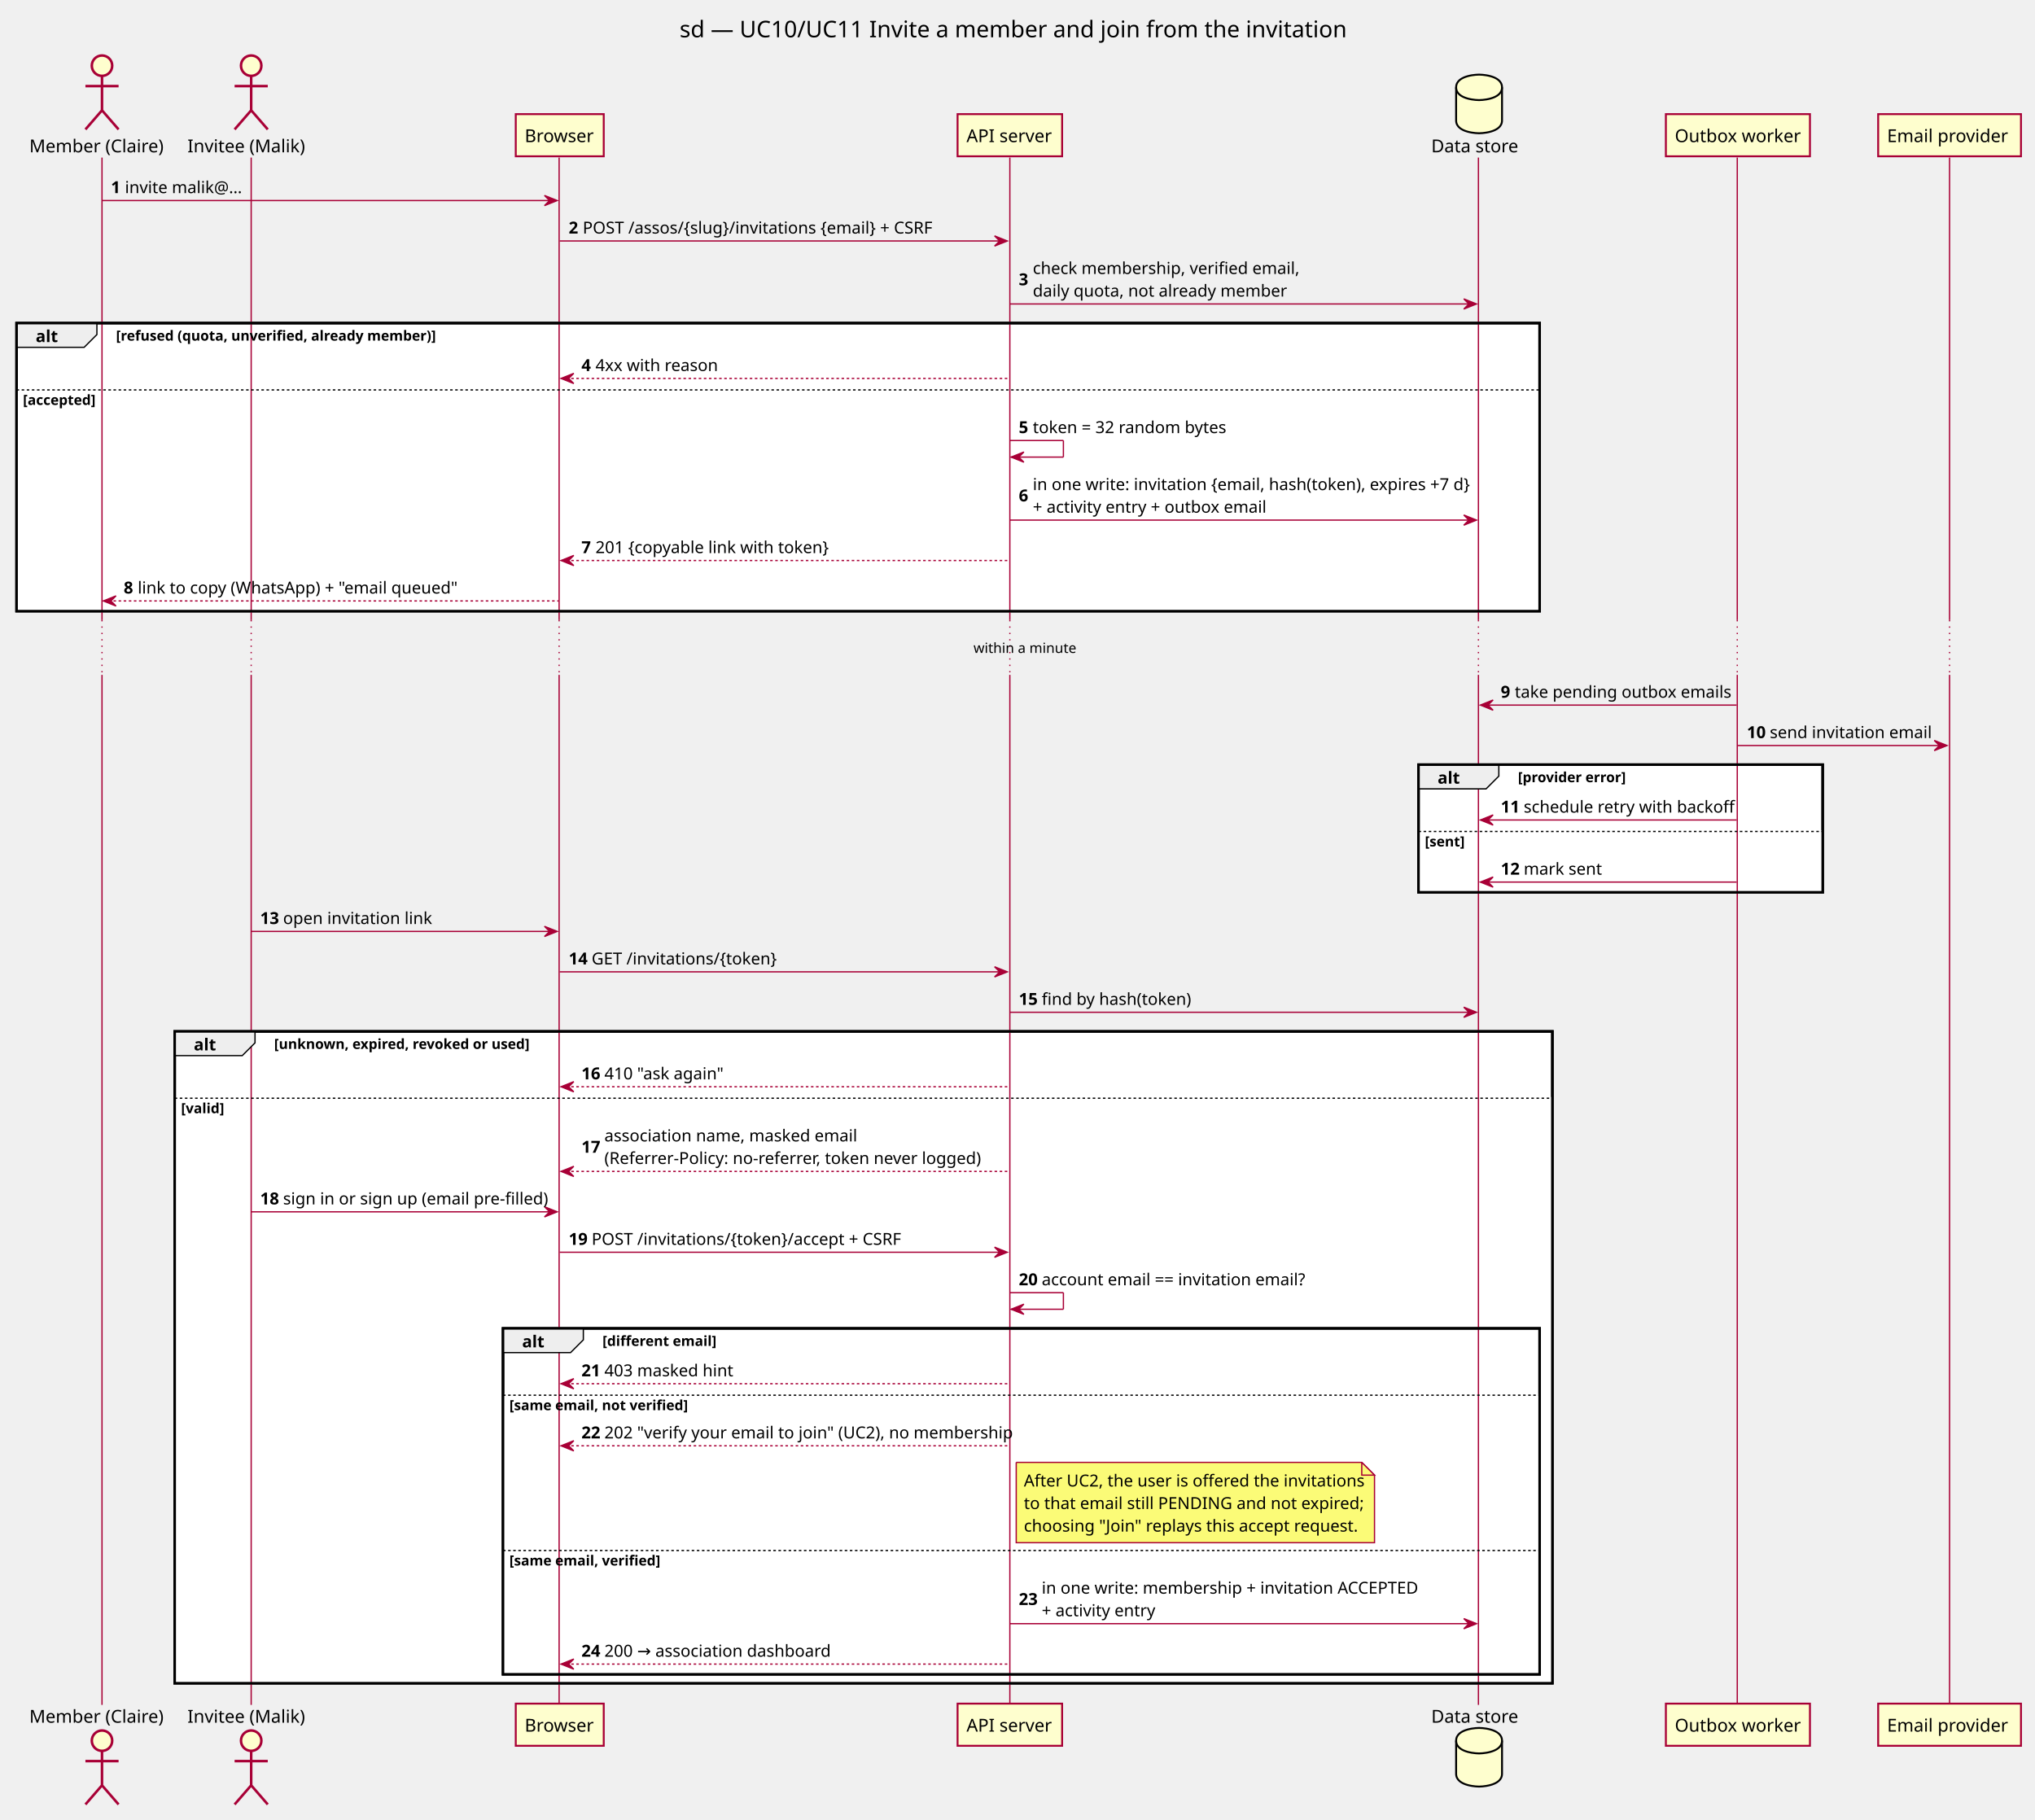
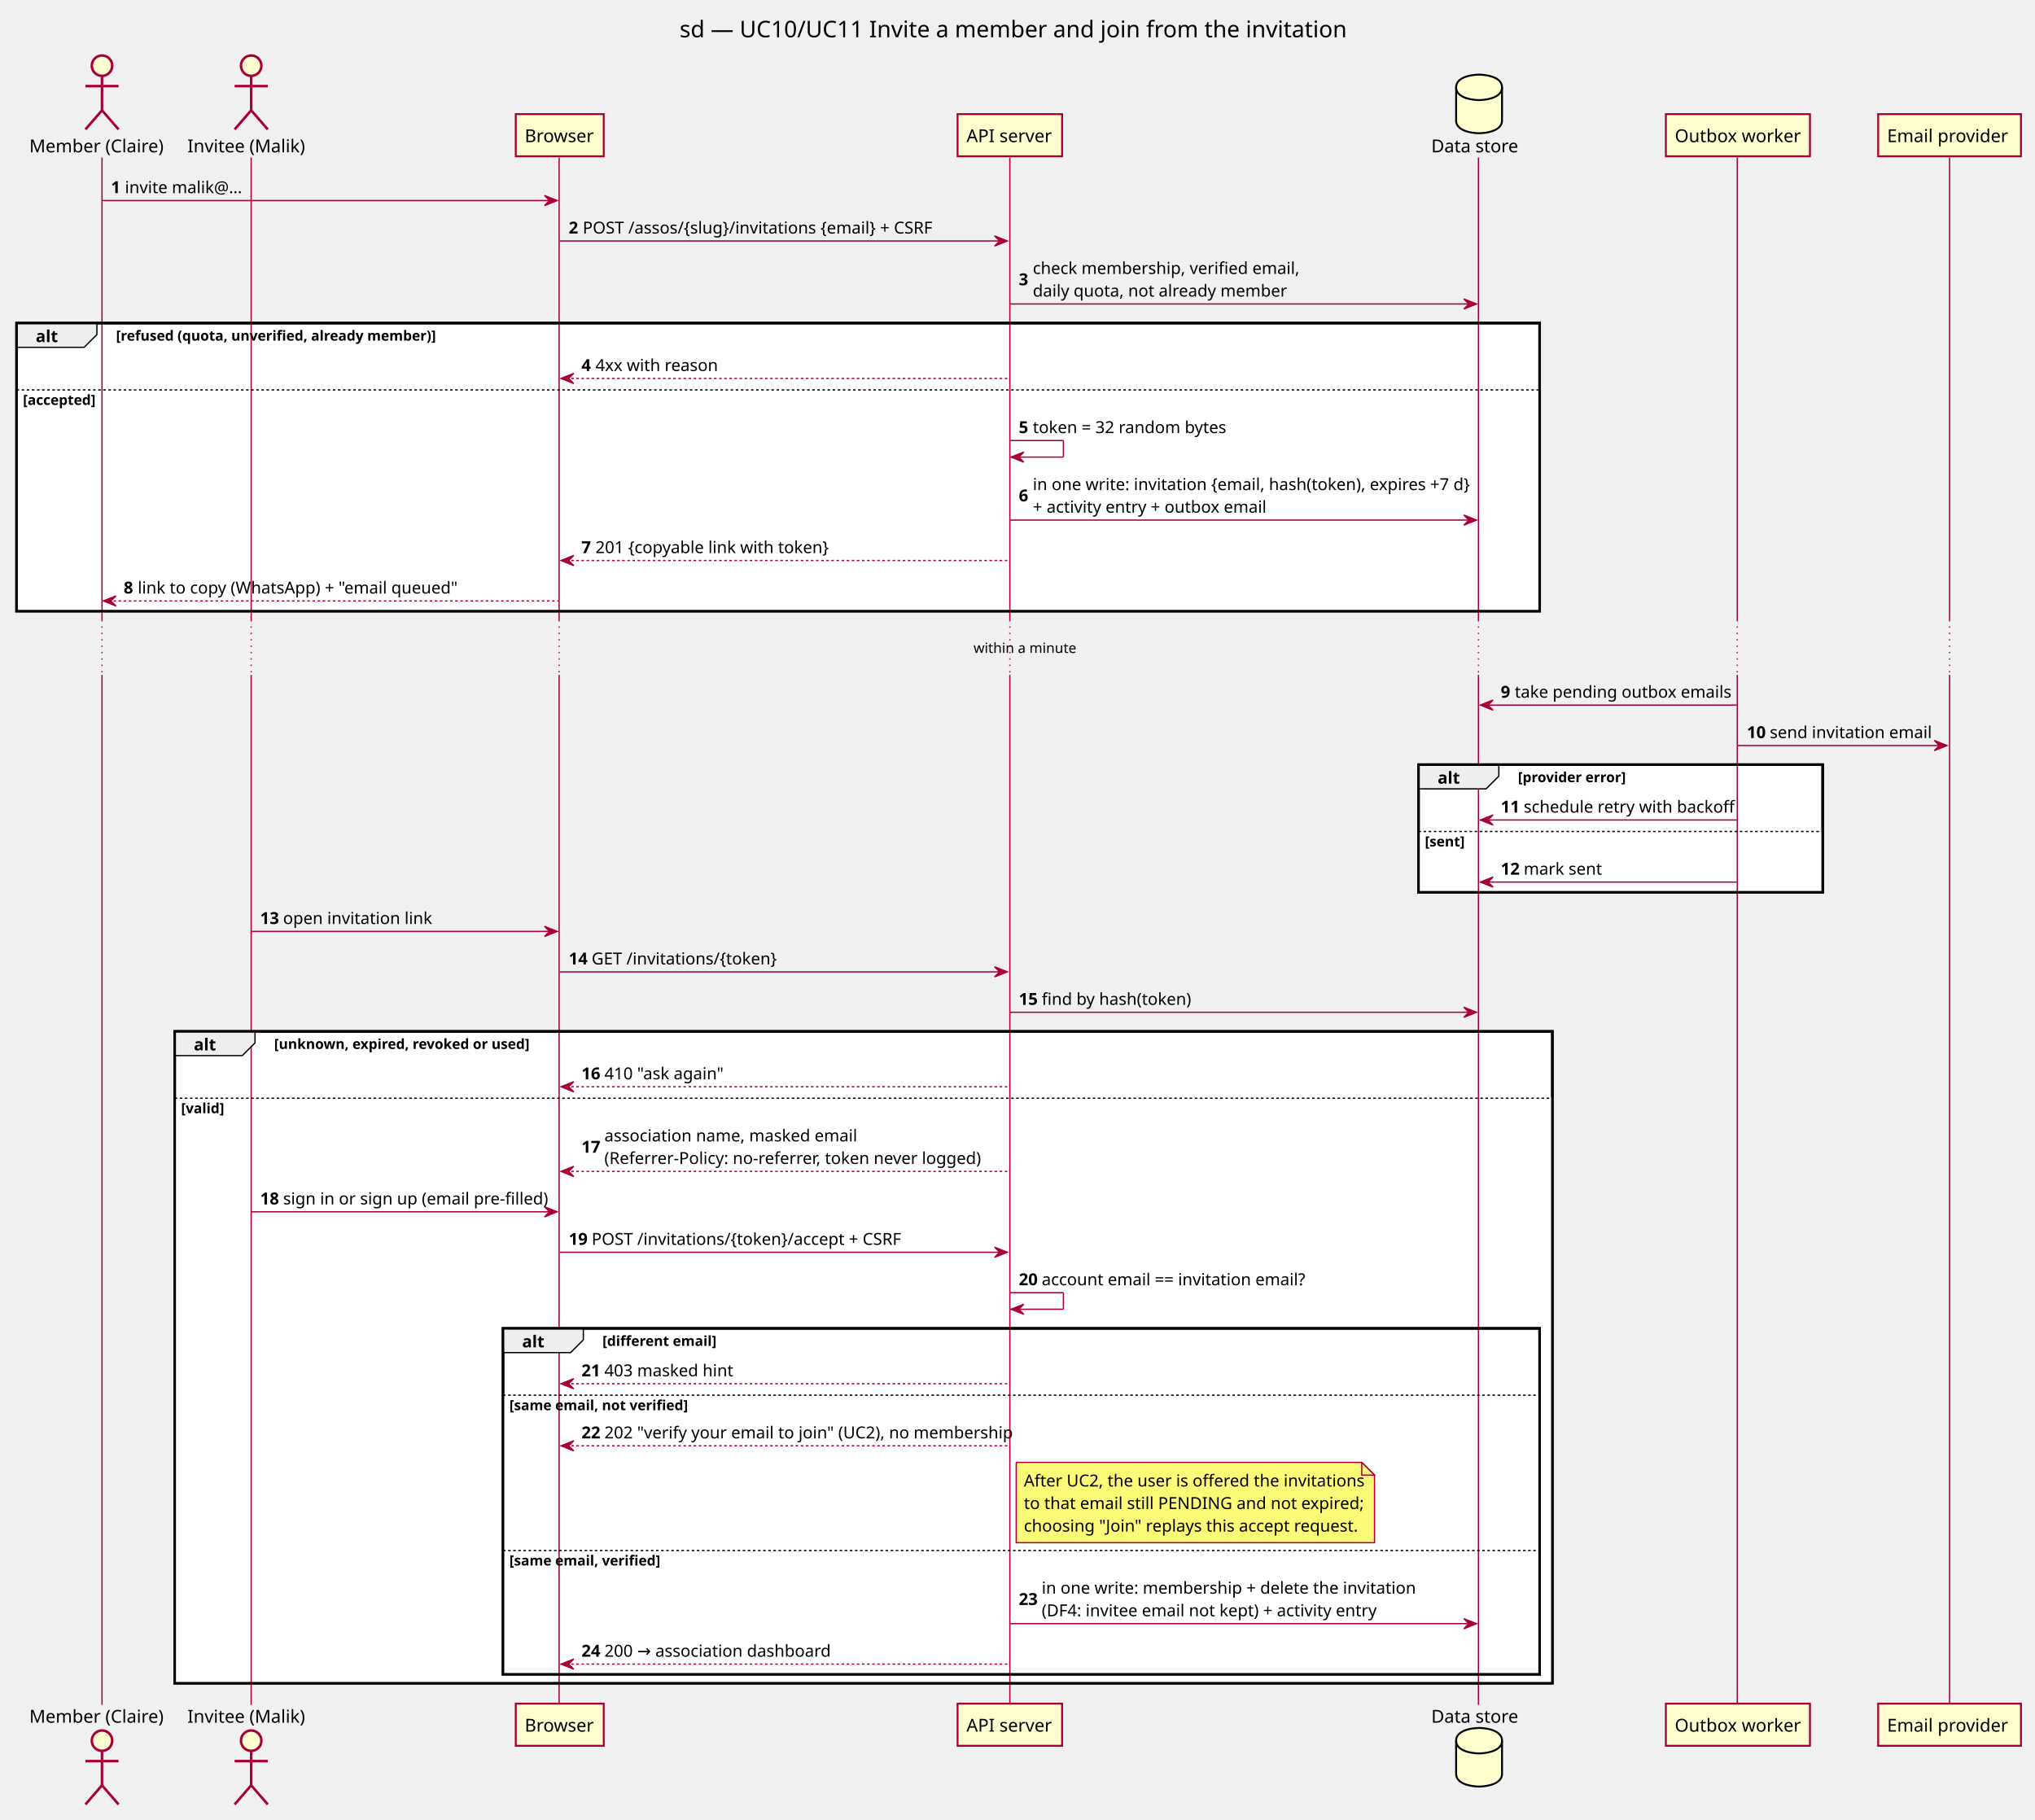
<svg xmlns="http://www.w3.org/2000/svg" contentScriptType="application/ecmascript" contentStyleType="text/css" height="1427px" preserveAspectRatio="none" style="width:1596px;height:1427px;" version="1.1" viewBox="0 0 1596 1427" width="1596px" zoomAndPan="magnify">
  <defs />
  <g>
    <text fill="#000000" font-family="sans-serif" font-size="18" lengthAdjust="spacingAndGlyphs" textLength="527" x="533" y="29.242">sd — UC10/UC11 Invite a member and join from the invitation</text>
    <rect fill="#FFFFFF" height="225.924" style="stroke: #000000; stroke-width: 2.0;" width="1194.5" x="13" y="253.408" />
    <rect fill="#FFFFFF" height="174.512" style="stroke: none; stroke-width: 1.0;" width="1194.5" x="13" y="304.82" />
    <rect fill="#FFFFFF" height="100.1" style="stroke: #000000; stroke-width: 2.0;" width="317" x="1112.5" y="599.726" />
    <rect fill="#FFFFFF" height="48.688" style="stroke: none; stroke-width: 1.0;" width="317" x="1112.5" y="651.138" />
    <rect fill="#FFFFFF" height="511.242" style="stroke: #000000; stroke-width: 2.0;" width="1080.5" x="137" y="808.944" />
    <rect fill="#FFFFFF" height="459.83" style="stroke: none; stroke-width: 1.0;" width="1080.5" x="137" y="860.356" />
    <rect fill="#FFFFFF" height="271.318" style="stroke: #000000; stroke-width: 2.0;" width="813" x="394.5" y="1041.868" />
    <rect fill="#FFFFFF" height="121.806" style="stroke: none; stroke-width: 1.0;" width="813" x="394.5" y="1093.28" />
    <rect fill="#FFFFFF" height="98.1" style="stroke: none; stroke-width: 1.0;" width="813" x="394.5" y="1215.086" />
    <line style="stroke: #A80036; stroke-width: 1.0;" x1="80" x2="80" y1="123.584" y2="486.332" />
    <line style="stroke: #A80036; stroke-width: 1.0; stroke-dasharray: 1.0,4.0;" x1="80" x2="80" y1="486.332" y2="529.314" />
    <line style="stroke: #A80036; stroke-width: 1.0;" x1="80" x2="80" y1="529.314" y2="1337.186" />
    <line style="stroke: #A80036; stroke-width: 1.0;" x1="197" x2="197" y1="123.584" y2="486.332" />
    <line style="stroke: #A80036; stroke-width: 1.0; stroke-dasharray: 1.0,4.0;" x1="197" x2="197" y1="486.332" y2="529.314" />
    <line style="stroke: #A80036; stroke-width: 1.0;" x1="197" x2="197" y1="529.314" y2="1337.186" />
    <line style="stroke: #A80036; stroke-width: 1.0;" x1="438.5" x2="438.5" y1="123.584" y2="486.332" />
    <line style="stroke: #A80036; stroke-width: 1.0; stroke-dasharray: 1.0,4.0;" x1="438.5" x2="438.5" y1="486.332" y2="529.314" />
    <line style="stroke: #A80036; stroke-width: 1.0;" x1="438.5" x2="438.5" y1="529.314" y2="1337.186" />
    <line style="stroke: #A80036; stroke-width: 1.0;" x1="792" x2="792" y1="123.584" y2="486.332" />
    <line style="stroke: #A80036; stroke-width: 1.0; stroke-dasharray: 1.0,4.0;" x1="792" x2="792" y1="486.332" y2="529.314" />
    <line style="stroke: #A80036; stroke-width: 1.0;" x1="792" x2="792" y1="529.314" y2="1337.186" />
    <line style="stroke: #A80036; stroke-width: 1.0;" x1="1159.5" x2="1159.5" y1="123.584" y2="486.332" />
    <line style="stroke: #A80036; stroke-width: 1.0; stroke-dasharray: 1.0,4.0;" x1="1159.5" x2="1159.5" y1="486.332" y2="529.314" />
    <line style="stroke: #A80036; stroke-width: 1.0;" x1="1159.5" x2="1159.5" y1="529.314" y2="1337.186" />
    <line style="stroke: #A80036; stroke-width: 1.0;" x1="1362.5" x2="1362.5" y1="123.584" y2="486.332" />
    <line style="stroke: #A80036; stroke-width: 1.0; stroke-dasharray: 1.0,4.0;" x1="1362.5" x2="1362.5" y1="486.332" y2="529.314" />
    <line style="stroke: #A80036; stroke-width: 1.0;" x1="1362.5" x2="1362.5" y1="529.314" y2="1337.186" />
    <line style="stroke: #A80036; stroke-width: 1.0;" x1="1529" x2="1529" y1="123.584" y2="486.332" />
    <line style="stroke: #A80036; stroke-width: 1.0; stroke-dasharray: 1.0,4.0;" x1="1529" x2="1529" y1="486.332" y2="529.314" />
    <line style="stroke: #A80036; stroke-width: 1.0;" x1="1529" x2="1529" y1="529.314" y2="1337.186" />
    <text fill="#000000" font-family="sans-serif" font-size="14" lengthAdjust="spacingAndGlyphs" textLength="108" x="23" y="119.482">Member (Claire)</text>
    <ellipse cx="80" cy="51.516" fill="#FEFECE" rx="8" ry="8" style="stroke: #A80036; stroke-width: 2.0;" />
    <path d="M80,59.516 L80,86.516 M67,67.516 L93,67.516 M80,86.516 L67,101.516 M80,86.516 L93,101.516 " fill="none" style="stroke: #A80036; stroke-width: 2.0;" />
    <text fill="#000000" font-family="sans-serif" font-size="14" lengthAdjust="spacingAndGlyphs" textLength="108" x="23" y="1351.152">Member (Claire)</text>
    <ellipse cx="80" cy="1365.254" fill="#FEFECE" rx="8" ry="8" style="stroke: #A80036; stroke-width: 2.0;" />
    <path d="M80,1373.254 L80,1400.254 M67,1381.254 L93,1381.254 M80,1400.254 L67,1415.254 M80,1400.254 L93,1415.254 " fill="none" style="stroke: #A80036; stroke-width: 2.0;" />
    <text fill="#000000" font-family="sans-serif" font-size="14" lengthAdjust="spacingAndGlyphs" textLength="94" x="147" y="119.482">Invitee (Malik)</text>
    <ellipse cx="197" cy="51.516" fill="#FEFECE" rx="8" ry="8" style="stroke: #A80036; stroke-width: 2.0;" />
    <path d="M197,59.516 L197,86.516 M184,67.516 L210,67.516 M197,86.516 L184,101.516 M197,86.516 L210,101.516 " fill="none" style="stroke: #A80036; stroke-width: 2.0;" />
    <text fill="#000000" font-family="sans-serif" font-size="14" lengthAdjust="spacingAndGlyphs" textLength="94" x="147" y="1351.152">Invitee (Malik)</text>
    <ellipse cx="197" cy="1365.254" fill="#FEFECE" rx="8" ry="8" style="stroke: #A80036; stroke-width: 2.0;" />
    <path d="M197,1373.254 L197,1400.254 M184,1381.254 L210,1381.254 M197,1400.254 L184,1415.254 M197,1400.254 L210,1415.254 " fill="none" style="stroke: #A80036; stroke-width: 2.0;" />
    <rect fill="#FEFECE" height="33.068" style="stroke: #A80036; stroke-width: 1.5;" width="69" x="404.5" y="89.516" />
    <text fill="#000000" font-family="sans-serif" font-size="14" lengthAdjust="spacingAndGlyphs" textLength="55" x="411.5" y="111.482">Browser</text>
    <rect fill="#FEFECE" height="33.068" style="stroke: #A80036; stroke-width: 1.5;" width="69" x="404.5" y="1336.186" />
    <text fill="#000000" font-family="sans-serif" font-size="14" lengthAdjust="spacingAndGlyphs" textLength="55" x="411.5" y="1358.152">Browser</text>
    <rect fill="#FEFECE" height="33.068" style="stroke: #A80036; stroke-width: 1.5;" width="82" x="751" y="89.516" />
    <text fill="#000000" font-family="sans-serif" font-size="14" lengthAdjust="spacingAndGlyphs" textLength="68" x="758" y="111.482">API server</text>
    <rect fill="#FEFECE" height="33.068" style="stroke: #A80036; stroke-width: 1.5;" width="82" x="751" y="1336.186" />
    <text fill="#000000" font-family="sans-serif" font-size="14" lengthAdjust="spacingAndGlyphs" textLength="68" x="758" y="1358.152">API server</text>
    <text fill="#000000" font-family="sans-serif" font-size="14" lengthAdjust="spacingAndGlyphs" textLength="69" x="1122.5" y="119.482">Data store</text>
    <path d="M1142,68.516 C1142,58.516 1160,58.516 1160,58.516 C1160,58.516 1178,58.516 1178,68.516 L1178,94.516 C1178,104.516 1160,104.516 1160,104.516 C1160,104.516 1142,104.516 1142,94.516 L1142,68.516 " fill="#FEFECE" style="stroke: #000000; stroke-width: 1.5;" />
    <path d="M1142,68.516 C1142,78.516 1160,78.516 1160,78.516 C1160,78.516 1178,78.516 1178,68.516 " fill="none" style="stroke: #000000; stroke-width: 1.5;" />
    <text fill="#000000" font-family="sans-serif" font-size="14" lengthAdjust="spacingAndGlyphs" textLength="69" x="1122.5" y="1351.152">Data store</text>
    <path d="M1142,1365.254 C1142,1355.254 1160,1355.254 1160,1355.254 C1160,1355.254 1178,1355.254 1178,1365.254 L1178,1391.254 C1178,1401.254 1160,1401.254 1160,1401.254 C1160,1401.254 1142,1401.254 1142,1391.254 L1142,1365.254 " fill="#FEFECE" style="stroke: #000000; stroke-width: 1.5;" />
    <path d="M1142,1365.254 C1142,1375.254 1160,1375.254 1160,1375.254 C1160,1375.254 1178,1375.254 1178,1365.254 " fill="none" style="stroke: #000000; stroke-width: 1.5;" />
    <rect fill="#FEFECE" height="33.068" style="stroke: #A80036; stroke-width: 1.5;" width="113" x="1306.5" y="89.516" />
    <text fill="#000000" font-family="sans-serif" font-size="14" lengthAdjust="spacingAndGlyphs" textLength="99" x="1313.5" y="111.482">Outbox worker</text>
    <rect fill="#FEFECE" height="33.068" style="stroke: #A80036; stroke-width: 1.5;" width="113" x="1306.5" y="1336.186" />
    <text fill="#000000" font-family="sans-serif" font-size="14" lengthAdjust="spacingAndGlyphs" textLength="99" x="1313.5" y="1358.152">Outbox worker</text>
    <rect fill="#FEFECE" height="33.068" style="stroke: #A80036; stroke-width: 1.5;" width="112" x="1473" y="89.516" />
    <text fill="#000000" font-family="sans-serif" font-size="14" lengthAdjust="spacingAndGlyphs" textLength="98" x="1480" y="111.482">Email provider</text>
    <rect fill="#FEFECE" height="33.068" style="stroke: #A80036; stroke-width: 1.5;" width="112" x="1473" y="1336.186" />
    <text fill="#000000" font-family="sans-serif" font-size="14" lengthAdjust="spacingAndGlyphs" textLength="98" x="1480" y="1358.152">Email provider</text>
    <polygon fill="#A80036" points="427,153.29,437,157.29,427,161.29,431,157.29" style="stroke: #A80036; stroke-width: 1.0;" />
    <line style="stroke: #A80036; stroke-width: 1.0;" x1="80" x2="433" y1="157.29" y2="157.29" />
    <text fill="#000000" font-family="sans-serif" font-size="13" font-weight="bold" lengthAdjust="spacingAndGlyphs" textLength="7" x="87" y="151.481">1</text>
    <text fill="#000000" font-family="sans-serif" font-size="13" lengthAdjust="spacingAndGlyphs" textLength="90" x="98" y="151.481">invite malik@…</text>
    <polygon fill="#A80036" points="780,184.996,790,188.996,780,192.996,784,188.996" style="stroke: #A80036; stroke-width: 1.0;" />
    <line style="stroke: #A80036; stroke-width: 1.0;" x1="439" x2="786" y1="188.996" y2="188.996" />
    <text fill="#000000" font-family="sans-serif" font-size="13" font-weight="bold" lengthAdjust="spacingAndGlyphs" textLength="7" x="446" y="183.187">2</text>
    <text fill="#000000" font-family="sans-serif" font-size="13" lengthAdjust="spacingAndGlyphs" textLength="269" x="457" y="183.187">POST /assos/{slug}/invitations {email} + CSRF</text>
    <polygon fill="#A80036" points="1148,234.408,1158,238.408,1148,242.408,1152,238.408" style="stroke: #A80036; stroke-width: 1.0;" />
    <line style="stroke: #A80036; stroke-width: 1.0;" x1="792" x2="1154" y1="238.408" y2="238.408" />
    <text fill="#000000" font-family="sans-serif" font-size="13" font-weight="bold" lengthAdjust="spacingAndGlyphs" textLength="7" x="799" y="223.746">3</text>
    <text fill="#000000" font-family="sans-serif" font-size="13" lengthAdjust="spacingAndGlyphs" textLength="201" x="810" y="214.893">check membership, verified email,</text>
    <text fill="#000000" font-family="sans-serif" font-size="13" lengthAdjust="spacingAndGlyphs" textLength="195" x="810" y="232.599">daily quota, not already member</text>
    <path d="M13,253.408 L76,253.408 L76,262.408 L66,272.408 L13,272.408 L13,253.408 " fill="#EEEEEE" style="stroke: #000000; stroke-width: 1.0;" />
    <rect fill="none" height="225.924" style="stroke: #000000; stroke-width: 2.0;" width="1194.5" x="13" y="253.408" />
    <text fill="#000000" font-family="sans-serif" font-size="13" font-weight="bold" lengthAdjust="spacingAndGlyphs" textLength="18" x="28" y="268.305">alt</text>
    <text fill="#000000" font-family="sans-serif" font-size="11" font-weight="bold" lengthAdjust="spacingAndGlyphs" textLength="255" x="91" y="267.167">[refused (quota, unverified, already member)]</text>
    <polygon fill="#A80036" points="450,292.82,440,296.82,450,300.82,446,296.82" style="stroke: #A80036; stroke-width: 1.0;" />
    <line style="stroke: #A80036; stroke-width: 1.0; stroke-dasharray: 2.0,2.0;" x1="444" x2="791" y1="296.82" y2="296.82" />
    <text fill="#000000" font-family="sans-serif" font-size="13" font-weight="bold" lengthAdjust="spacingAndGlyphs" textLength="7" x="456" y="291.011">4</text>
    <text fill="#000000" font-family="sans-serif" font-size="13" lengthAdjust="spacingAndGlyphs" textLength="94" x="467" y="291.011">4xx with reason</text>
    <line style="stroke: #000000; stroke-width: 1.0; stroke-dasharray: 2.0,2.0;" x1="13" x2="1207.5" y1="305.82" y2="305.82" />
    <text fill="#000000" font-family="sans-serif" font-size="11" font-weight="bold" lengthAdjust="spacingAndGlyphs" textLength="60" x="18" y="317.579">[accepted]</text>
    <line style="stroke: #A80036; stroke-width: 1.0;" x1="792" x2="834" y1="345.508" y2="345.508" />
    <line style="stroke: #A80036; stroke-width: 1.0;" x1="834" x2="834" y1="345.508" y2="358.508" />
    <line style="stroke: #A80036; stroke-width: 1.0;" x1="793" x2="834" y1="358.508" y2="358.508" />
    <polygon fill="#A80036" points="803,354.508,793,358.508,803,362.508,799,358.508" style="stroke: #A80036; stroke-width: 1.0;" />
    <text fill="#000000" font-family="sans-serif" font-size="13" font-weight="bold" lengthAdjust="spacingAndGlyphs" textLength="7" x="799" y="339.699">5</text>
    <text fill="#000000" font-family="sans-serif" font-size="13" lengthAdjust="spacingAndGlyphs" textLength="149" x="810" y="339.699">token = 32 random bytes</text>
    <polygon fill="#A80036" points="1148,403.92,1158,407.92,1148,411.92,1152,407.92" style="stroke: #A80036; stroke-width: 1.0;" />
    <line style="stroke: #A80036; stroke-width: 1.0;" x1="792" x2="1154" y1="407.92" y2="407.92" />
    <text fill="#000000" font-family="sans-serif" font-size="13" font-weight="bold" lengthAdjust="spacingAndGlyphs" textLength="7" x="799" y="393.258">6</text>
    <text fill="#000000" font-family="sans-serif" font-size="13" lengthAdjust="spacingAndGlyphs" textLength="333" x="810" y="384.405">in one write: invitation {email, hash(token), expires +7 d}</text>
    <text fill="#000000" font-family="sans-serif" font-size="13" lengthAdjust="spacingAndGlyphs" textLength="180" x="810" y="402.111">+ activity entry + outbox email</text>
    <polygon fill="#A80036" points="450,435.626,440,439.626,450,443.626,446,439.626" style="stroke: #A80036; stroke-width: 1.0;" />
    <line style="stroke: #A80036; stroke-width: 1.0; stroke-dasharray: 2.0,2.0;" x1="444" x2="791" y1="439.626" y2="439.626" />
    <text fill="#000000" font-family="sans-serif" font-size="13" font-weight="bold" lengthAdjust="spacingAndGlyphs" textLength="7" x="456" y="433.817">7</text>
    <text fill="#000000" font-family="sans-serif" font-size="13" lengthAdjust="spacingAndGlyphs" textLength="179" x="467" y="433.817">201 {copyable link with token}</text>
    <polygon fill="#A80036" points="91,467.332,81,471.332,91,475.332,87,471.332" style="stroke: #A80036; stroke-width: 1.0;" />
    <line style="stroke: #A80036; stroke-width: 1.0; stroke-dasharray: 2.0,2.0;" x1="85" x2="438" y1="471.332" y2="471.332" />
    <text fill="#000000" font-family="sans-serif" font-size="13" font-weight="bold" lengthAdjust="spacingAndGlyphs" textLength="7" x="97" y="465.523">8</text>
    <text fill="#000000" font-family="sans-serif" font-size="13" lengthAdjust="spacingAndGlyphs" textLength="246" x="108" y="465.523">link to copy (WhatsApp) + "email queued"</text>
    <text fill="#000000" font-family="sans-serif" font-size="11" lengthAdjust="spacingAndGlyphs" textLength="82" x="763.5" y="512.091">within a minute</text>
    <polygon fill="#A80036" points="1171,549.02,1161,553.02,1171,557.02,1167,553.02" style="stroke: #A80036; stroke-width: 1.0;" />
    <line style="stroke: #A80036; stroke-width: 1.0;" x1="1165" x2="1362" y1="553.02" y2="553.02" />
    <text fill="#000000" font-family="sans-serif" font-size="13" font-weight="bold" lengthAdjust="spacingAndGlyphs" textLength="7" x="1177" y="547.211">9</text>
    <text fill="#000000" font-family="sans-serif" font-size="13" lengthAdjust="spacingAndGlyphs" textLength="167" x="1188" y="547.211">take pending outbox emails</text>
    <polygon fill="#A80036" points="1517,580.726,1527,584.726,1517,588.726,1521,584.726" style="stroke: #A80036; stroke-width: 1.0;" />
    <line style="stroke: #A80036; stroke-width: 1.0;" x1="1363" x2="1523" y1="584.726" y2="584.726" />
    <text fill="#000000" font-family="sans-serif" font-size="13" font-weight="bold" lengthAdjust="spacingAndGlyphs" textLength="14" x="1370" y="578.917">10</text>
    <text fill="#000000" font-family="sans-serif" font-size="13" lengthAdjust="spacingAndGlyphs" textLength="124" x="1388" y="578.917">send invitation email</text>
    <path d="M1112.5,599.726 L1175.5,599.726 L1175.5,608.726 L1165.5,618.726 L1112.5,618.726 L1112.5,599.726 " fill="#EEEEEE" style="stroke: #000000; stroke-width: 1.0;" />
    <rect fill="none" height="100.1" style="stroke: #000000; stroke-width: 2.0;" width="317" x="1112.5" y="599.726" />
    <text fill="#000000" font-family="sans-serif" font-size="13" font-weight="bold" lengthAdjust="spacingAndGlyphs" textLength="18" x="1127.5" y="614.623">alt</text>
    <text fill="#000000" font-family="sans-serif" font-size="11" font-weight="bold" lengthAdjust="spacingAndGlyphs" textLength="87" x="1190.5" y="613.485">[provider error]</text>
    <polygon fill="#A80036" points="1171,639.138,1161,643.138,1171,647.138,1167,643.138" style="stroke: #A80036; stroke-width: 1.0;" />
    <line style="stroke: #A80036; stroke-width: 1.0;" x1="1165" x2="1362" y1="643.138" y2="643.138" />
    <text fill="#000000" font-family="sans-serif" font-size="13" font-weight="bold" lengthAdjust="spacingAndGlyphs" textLength="14" x="1177" y="637.329">11</text>
    <text fill="#000000" font-family="sans-serif" font-size="13" lengthAdjust="spacingAndGlyphs" textLength="161" x="1195" y="637.329">schedule retry with backoff</text>
    <line style="stroke: #000000; stroke-width: 1.0; stroke-dasharray: 2.0,2.0;" x1="1112.5" x2="1429.5" y1="652.138" y2="652.138" />
    <text fill="#000000" font-family="sans-serif" font-size="11" font-weight="bold" lengthAdjust="spacingAndGlyphs" textLength="32" x="1117.5" y="663.897">[sent]</text>
    <polygon fill="#A80036" points="1171,687.826,1161,691.826,1171,695.826,1167,691.826" style="stroke: #A80036; stroke-width: 1.0;" />
    <line style="stroke: #A80036; stroke-width: 1.0;" x1="1165" x2="1362" y1="691.826" y2="691.826" />
    <text fill="#000000" font-family="sans-serif" font-size="13" font-weight="bold" lengthAdjust="spacingAndGlyphs" textLength="14" x="1177" y="686.017">12</text>
    <text fill="#000000" font-family="sans-serif" font-size="13" lengthAdjust="spacingAndGlyphs" textLength="60" x="1195" y="686.017">mark sent</text>
    <polygon fill="#A80036" points="427,726.532,437,730.532,427,734.532,431,730.532" style="stroke: #A80036; stroke-width: 1.0;" />
    <line style="stroke: #A80036; stroke-width: 1.0;" x1="197" x2="433" y1="730.532" y2="730.532" />
    <text fill="#000000" font-family="sans-serif" font-size="13" font-weight="bold" lengthAdjust="spacingAndGlyphs" textLength="14" x="204" y="724.723">13</text>
    <text fill="#000000" font-family="sans-serif" font-size="13" lengthAdjust="spacingAndGlyphs" textLength="115" x="222" y="724.723">open invitation link</text>
    <polygon fill="#A80036" points="780,758.238,790,762.238,780,766.238,784,762.238" style="stroke: #A80036; stroke-width: 1.0;" />
    <line style="stroke: #A80036; stroke-width: 1.0;" x1="439" x2="786" y1="762.238" y2="762.238" />
    <text fill="#000000" font-family="sans-serif" font-size="13" font-weight="bold" lengthAdjust="spacingAndGlyphs" textLength="14" x="446" y="756.429">14</text>
    <text fill="#000000" font-family="sans-serif" font-size="13" lengthAdjust="spacingAndGlyphs" textLength="144" x="464" y="756.429">GET /invitations/{token}</text>
    <polygon fill="#A80036" points="1148,789.944,1158,793.944,1148,797.944,1152,793.944" style="stroke: #A80036; stroke-width: 1.0;" />
    <line style="stroke: #A80036; stroke-width: 1.0;" x1="792" x2="1154" y1="793.944" y2="793.944" />
    <text fill="#000000" font-family="sans-serif" font-size="13" font-weight="bold" lengthAdjust="spacingAndGlyphs" textLength="14" x="799" y="788.135">15</text>
    <text fill="#000000" font-family="sans-serif" font-size="13" lengthAdjust="spacingAndGlyphs" textLength="116" x="817" y="788.135">find by hash(token)</text>
    <path d="M137,808.944 L200,808.944 L200,817.944 L190,827.944 L137,827.944 L137,808.944 " fill="#EEEEEE" style="stroke: #000000; stroke-width: 1.0;" />
    <rect fill="none" height="511.242" style="stroke: #000000; stroke-width: 2.0;" width="1080.5" x="137" y="808.944" />
    <text fill="#000000" font-family="sans-serif" font-size="13" font-weight="bold" lengthAdjust="spacingAndGlyphs" textLength="18" x="152" y="823.841">alt</text>
    <text fill="#000000" font-family="sans-serif" font-size="11" font-weight="bold" lengthAdjust="spacingAndGlyphs" textLength="203" x="215" y="822.703">[unknown, expired, revoked or used]</text>
    <polygon fill="#A80036" points="450,848.356,440,852.356,450,856.356,446,852.356" style="stroke: #A80036; stroke-width: 1.0;" />
    <line style="stroke: #A80036; stroke-width: 1.0; stroke-dasharray: 2.0,2.0;" x1="444" x2="791" y1="852.356" y2="852.356" />
    <text fill="#000000" font-family="sans-serif" font-size="13" font-weight="bold" lengthAdjust="spacingAndGlyphs" textLength="14" x="456" y="846.547">16</text>
    <text fill="#000000" font-family="sans-serif" font-size="13" lengthAdjust="spacingAndGlyphs" textLength="90" x="474" y="846.547">410 "ask again"</text>
    <line style="stroke: #000000; stroke-width: 1.0; stroke-dasharray: 2.0,2.0;" x1="137" x2="1217.5" y1="861.356" y2="861.356" />
    <text fill="#000000" font-family="sans-serif" font-size="11" font-weight="bold" lengthAdjust="spacingAndGlyphs" textLength="34" x="142" y="873.115">[valid]</text>
    <polygon fill="#A80036" points="450,914.75,440,918.75,450,922.75,446,918.75" style="stroke: #A80036; stroke-width: 1.0;" />
    <line style="stroke: #A80036; stroke-width: 1.0; stroke-dasharray: 2.0,2.0;" x1="444" x2="791" y1="918.75" y2="918.75" />
    <text fill="#000000" font-family="sans-serif" font-size="13" font-weight="bold" lengthAdjust="spacingAndGlyphs" textLength="14" x="456" y="904.088">17</text>
    <text fill="#000000" font-family="sans-serif" font-size="13" lengthAdjust="spacingAndGlyphs" textLength="192" x="474" y="895.235">association name, masked email</text>
    <text fill="#000000" font-family="sans-serif" font-size="13" lengthAdjust="spacingAndGlyphs" textLength="289" x="474" y="912.941">(Referrer-Policy: no-referrer, token never logged)</text>
    <polygon fill="#A80036" points="427,946.456,437,950.456,427,954.456,431,950.456" style="stroke: #A80036; stroke-width: 1.0;" />
    <line style="stroke: #A80036; stroke-width: 1.0;" x1="197" x2="433" y1="950.456" y2="950.456" />
    <text fill="#000000" font-family="sans-serif" font-size="13" font-weight="bold" lengthAdjust="spacingAndGlyphs" textLength="14" x="204" y="944.647">18</text>
    <text fill="#000000" font-family="sans-serif" font-size="13" lengthAdjust="spacingAndGlyphs" textLength="200" x="222" y="944.647">sign in or sign up (email pre-filled)</text>
    <polygon fill="#A80036" points="780,978.162,790,982.162,780,986.162,784,982.162" style="stroke: #A80036; stroke-width: 1.0;" />
    <line style="stroke: #A80036; stroke-width: 1.0;" x1="439" x2="786" y1="982.162" y2="982.162" />
    <text fill="#000000" font-family="sans-serif" font-size="13" font-weight="bold" lengthAdjust="spacingAndGlyphs" textLength="14" x="446" y="976.353">19</text>
    <text fill="#000000" font-family="sans-serif" font-size="13" lengthAdjust="spacingAndGlyphs" textLength="240" x="464" y="976.353">POST /invitations/{token}/accept + CSRF</text>
    <line style="stroke: #A80036; stroke-width: 1.0;" x1="792" x2="834" y1="1013.868" y2="1013.868" />
    <line style="stroke: #A80036; stroke-width: 1.0;" x1="834" x2="834" y1="1013.868" y2="1026.868" />
    <line style="stroke: #A80036; stroke-width: 1.0;" x1="793" x2="834" y1="1026.868" y2="1026.868" />
    <polygon fill="#A80036" points="803,1022.868,793,1026.868,803,1030.868,799,1026.868" style="stroke: #A80036; stroke-width: 1.0;" />
    <text fill="#000000" font-family="sans-serif" font-size="13" font-weight="bold" lengthAdjust="spacingAndGlyphs" textLength="14" x="799" y="1008.059">20</text>
    <text fill="#000000" font-family="sans-serif" font-size="13" lengthAdjust="spacingAndGlyphs" textLength="201" x="817" y="1008.059">account email == invitation email?</text>
    <path d="M394.5,1041.868 L457.5,1041.868 L457.5,1050.868 L447.5,1060.868 L394.5,1060.868 L394.5,1041.868 " fill="#EEEEEE" style="stroke: #000000; stroke-width: 1.0;" />
    <rect fill="none" height="271.318" style="stroke: #000000; stroke-width: 2.0;" width="813" x="394.5" y="1041.868" />
    <text fill="#000000" font-family="sans-serif" font-size="13" font-weight="bold" lengthAdjust="spacingAndGlyphs" textLength="18" x="409.5" y="1056.765">alt</text>
    <text fill="#000000" font-family="sans-serif" font-size="11" font-weight="bold" lengthAdjust="spacingAndGlyphs" textLength="91" x="472.5" y="1055.627">[different email]</text>
    <polygon fill="#A80036" points="450,1081.28,440,1085.28,450,1089.28,446,1085.28" style="stroke: #A80036; stroke-width: 1.0;" />
    <line style="stroke: #A80036; stroke-width: 1.0; stroke-dasharray: 2.0,2.0;" x1="444" x2="791" y1="1085.28" y2="1085.28" />
    <text fill="#000000" font-family="sans-serif" font-size="13" font-weight="bold" lengthAdjust="spacingAndGlyphs" textLength="14" x="456" y="1079.471">21</text>
    <text fill="#000000" font-family="sans-serif" font-size="13" lengthAdjust="spacingAndGlyphs" textLength="98" x="474" y="1079.471">403 masked hint</text>
    <line style="stroke: #000000; stroke-width: 1.0; stroke-dasharray: 2.0,2.0;" x1="394.5" x2="1207.5" y1="1094.28" y2="1094.28" />
    <text fill="#000000" font-family="sans-serif" font-size="11" font-weight="bold" lengthAdjust="spacingAndGlyphs" textLength="142" x="399.5" y="1106.039">[same email, not verified]</text>
    <polygon fill="#A80036" points="450,1129.968,440,1133.968,450,1137.968,446,1133.968" style="stroke: #A80036; stroke-width: 1.0;" />
    <line style="stroke: #A80036; stroke-width: 1.0; stroke-dasharray: 2.0,2.0;" x1="444" x2="791" y1="1133.968" y2="1133.968" />
    <text fill="#000000" font-family="sans-serif" font-size="13" font-weight="bold" lengthAdjust="spacingAndGlyphs" textLength="14" x="456" y="1128.159">22</text>
    <text fill="#000000" font-family="sans-serif" font-size="13" lengthAdjust="spacingAndGlyphs" textLength="311" x="474" y="1128.159">202 "verify your email to join" (UC2), no membership</text>
    <path d="M797,1146.968 L797,1209.968 L1078,1209.968 L1078,1156.968 L1068,1146.968 L797,1146.968 " fill="#FBFB77" style="stroke: #A80036; stroke-width: 1.0;" />
    <path d="M1068,1146.968 L1068,1156.968 L1078,1156.968 L1068,1146.968 " fill="#FBFB77" style="stroke: #A80036; stroke-width: 1.0;" />
    <text fill="#000000" font-family="sans-serif" font-size="13" lengthAdjust="spacingAndGlyphs" textLength="259" x="803" y="1165.865">After UC2, the user is offered the invitations</text>
    <text fill="#000000" font-family="sans-serif" font-size="13" lengthAdjust="spacingAndGlyphs" textLength="260" x="803" y="1183.571">to that email still PENDING and not expired;</text>
    <text fill="#000000" font-family="sans-serif" font-size="13" lengthAdjust="spacingAndGlyphs" textLength="256" x="803" y="1201.277">choosing "Join" replays this accept request.</text>
    <line style="stroke: #000000; stroke-width: 1.0; stroke-dasharray: 2.0,2.0;" x1="394.5" x2="1207.5" y1="1216.086" y2="1216.086" />
    <text fill="#000000" font-family="sans-serif" font-size="11" font-weight="bold" lengthAdjust="spacingAndGlyphs" textLength="120" x="399.5" y="1227.845">[same email, verified]</text>
    <polygon fill="#A80036" points="1148,1269.48,1158,1273.48,1148,1277.48,1152,1273.48" style="stroke: #A80036; stroke-width: 1.0;" />
    <line style="stroke: #A80036; stroke-width: 1.0;" x1="792" x2="1154" y1="1273.48" y2="1273.48" />
    <text fill="#000000" font-family="sans-serif" font-size="13" font-weight="bold" lengthAdjust="spacingAndGlyphs" textLength="14" x="799" y="1258.818">23</text>
-     <text fill="#000000" font-family="sans-serif" font-size="13" lengthAdjust="spacingAndGlyphs" textLength="287" x="817" y="1249.965">in one write: membership + invitation ACCEPTED</text>
-     <text fill="#000000" font-family="sans-serif" font-size="13" lengthAdjust="spacingAndGlyphs" textLength="88" x="817" y="1267.671">+ activity entry</text>
+     <text fill="#000000" font-family="sans-serif" font-size="13" lengthAdjust="spacingAndGlyphs" textLength="285" x="817" y="1249.965">in one write: membership + delete the invitation</text>
+     <text fill="#000000" font-family="sans-serif" font-size="13" lengthAdjust="spacingAndGlyphs" textLength="257" x="817" y="1267.671">(DF4: invitee email not kept) + activity entry</text>
    <polygon fill="#A80036" points="450,1301.186,440,1305.186,450,1309.186,446,1305.186" style="stroke: #A80036; stroke-width: 1.0;" />
    <line style="stroke: #A80036; stroke-width: 1.0; stroke-dasharray: 2.0,2.0;" x1="444" x2="791" y1="1305.186" y2="1305.186" />
    <text fill="#000000" font-family="sans-serif" font-size="13" font-weight="bold" lengthAdjust="spacingAndGlyphs" textLength="14" x="456" y="1299.377">24</text>
    <text fill="#000000" font-family="sans-serif" font-size="13" lengthAdjust="spacingAndGlyphs" textLength="172" x="474" y="1299.377">200 → association dashboard</text>
  </g>
</svg>
